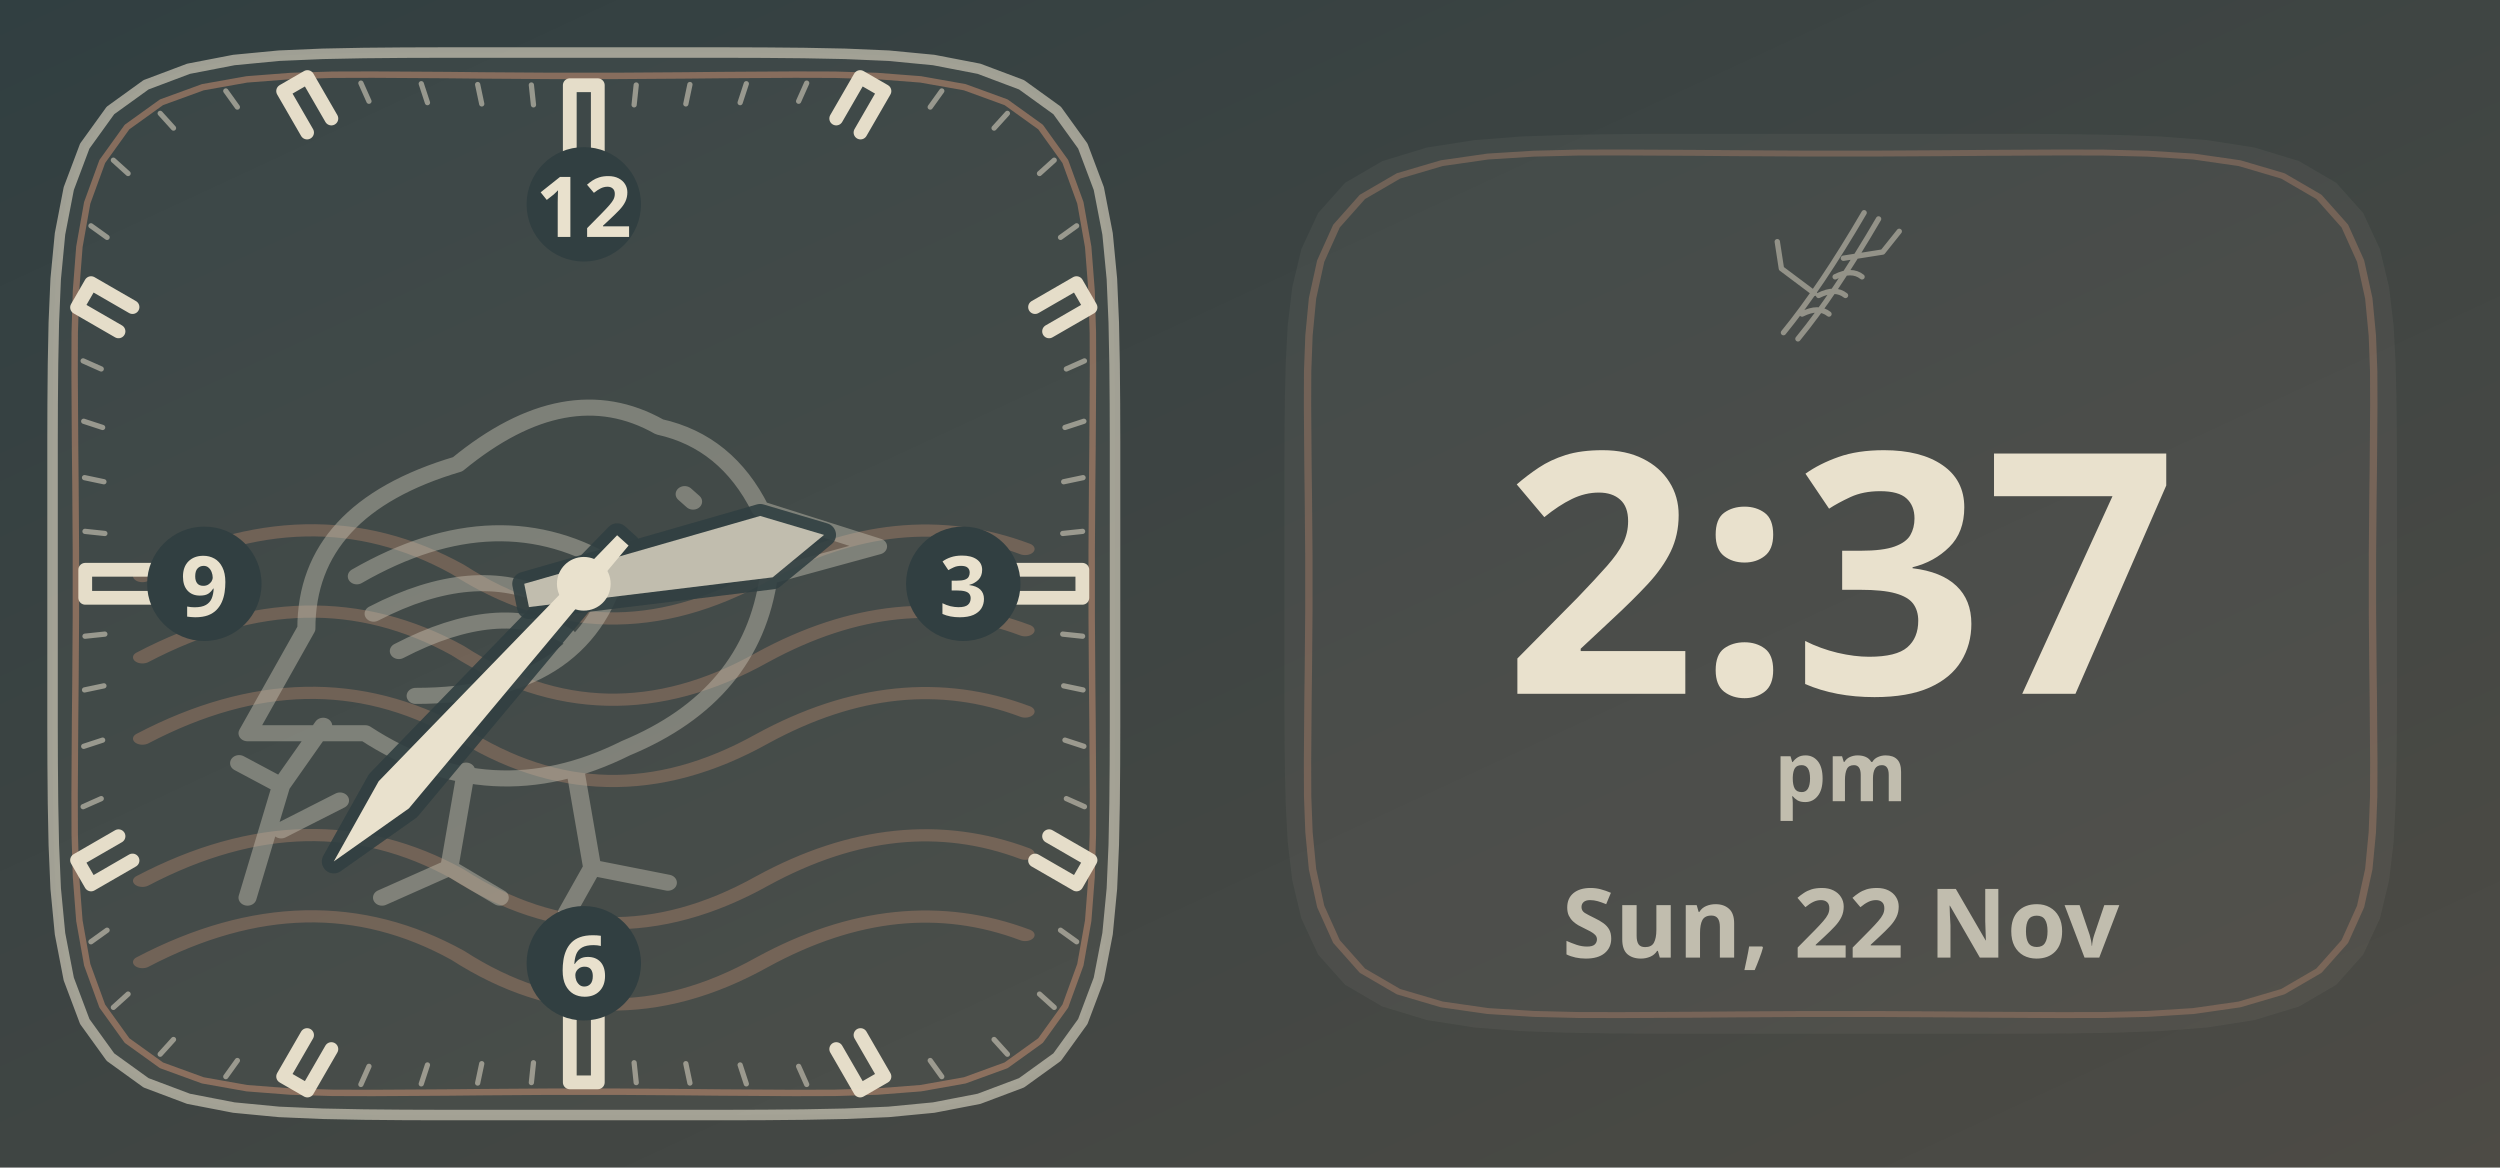
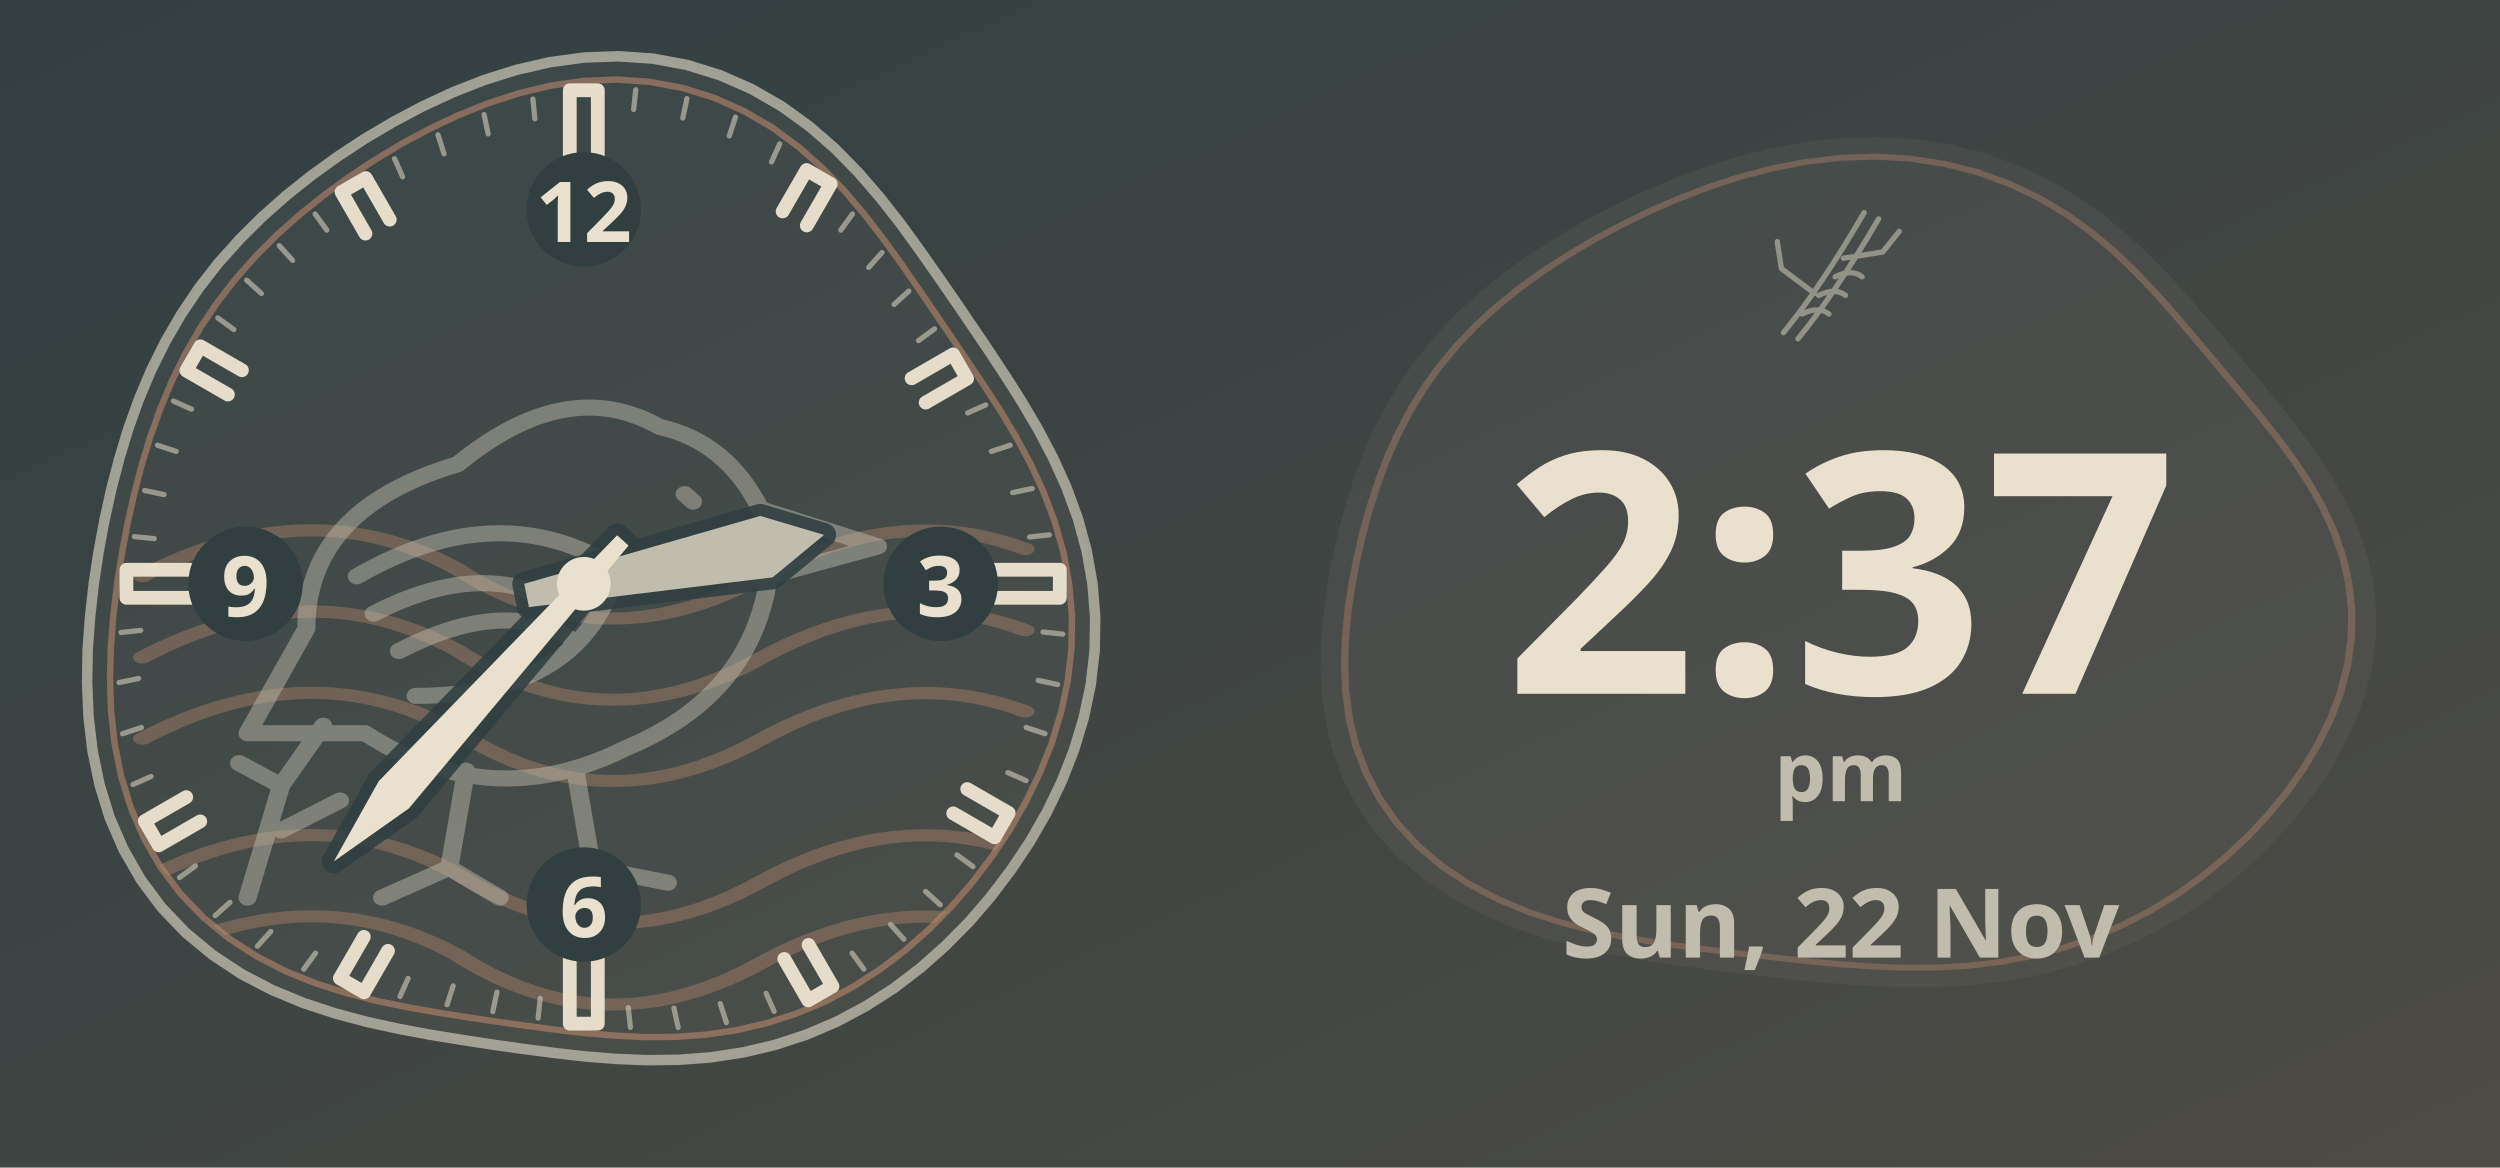
<svg xmlns="http://www.w3.org/2000/svg" width="364" height="170" viewBox="0 0 364 170">
  <defs>
    <linearGradient id="paint" x1="0" y1="0" x2="1" y2="1">
      <stop stop-color="#313F41" />
      <stop offset="1" stop-color="#4D4B45" />
    </linearGradient>
    <clipPath id="face">
-       <path d="M 93.5 50 L 93.5 52.85 L 93.52 55.73 L 93.54 58.66 L 93.57 61.67 L 93.59 64.8 L 93.61 68.07 L 93.6 71.5 L 93.49 75.11 L 93.2 78.86 L 92.53 82.63 L 91.24 86.17 L 89.12 89.12 L 86.17 91.24 L 82.63 92.53 L 78.86 93.2 L 75.11 93.49 L 71.5 93.6 L 68.07 93.61 L 64.8 93.59 L 61.67 93.57 L 58.66 93.54 L 55.73 93.52 L 52.85 93.5 L 50 93.5 L 47.15 93.5 L 44.27 93.52 L 41.34 93.54 L 38.33 93.57 L 35.2 93.59 L 31.93 93.61 L 28.5 93.6 L 24.89 93.49 L 21.14 93.2 L 17.37 92.53 L 13.83 91.24 L 10.88 89.12 L 8.76 86.17 L 7.47 82.63 L 6.8 78.86 L 6.51 75.11 L 6.4 71.5 L 6.39 68.07 L 6.41 64.8 L 6.43 61.67 L 6.46 58.66 L 6.48 55.73 L 6.5 52.85 L 6.5 50 L 6.5 47.15 L 6.48 44.27 L 6.46 41.34 L 6.43 38.33 L 6.41 35.2 L 6.39 31.93 L 6.4 28.5 L 6.51 24.89 L 6.8 21.14 L 7.47 17.37 L 8.76 13.83 L 10.88 10.88 L 13.83 8.76 L 17.37 7.47 L 21.14 6.8 L 24.89 6.51 L 28.5 6.4 L 31.93 6.39 L 35.2 6.41 L 38.33 6.43 L 41.34 6.46 L 44.27 6.48 L 47.15 6.5 L 50 6.5 L 52.85 6.5 L 55.73 6.48 L 58.66 6.46 L 61.67 6.43 L 64.8 6.41 L 68.07 6.39 L 71.5 6.4 L 75.11 6.51 L 78.86 6.8 L 82.63 7.47 L 86.17 8.76 L 89.12 10.88 L 91.24 13.83 L 92.53 17.37 L 93.2 21.14 L 93.49 24.89 L 93.6 28.5 L 93.61 31.93 L 93.59 35.2 L 93.57 38.33 L 93.54 41.34 L 93.52 44.27 L 93.5 47.15 Z" transform="translate(0 0) scale(1.7 1.7)" />
+       <path d="M 91.57 50 L 91.81 52.74 L 91.77 55.5 L 91.46 58.25 L 90.89 60.96 L 90.09 63.61 L 89.07 66.18 L 87.86 68.67 L 86.49 71.07 L 84.96 73.36 L 83.3 75.55 L 81.5 77.63 L 79.58 79.58 L 77.53 81.39 L 75.35 83.04 L 73.06 84.51 L 70.66 85.78 L 68.16 86.83 L 65.6 87.65 L 62.98 88.25 L 60.35 88.63 L 57.72 88.81 L 55.11 88.82 L 52.54 88.69 L 50 88.47 L 47.5 88.18 L 45.02 87.85 L 42.54 87.5 L 40.05 87.13 L 37.53 86.73 L 34.97 86.28 L 32.37 85.75 L 29.75 85.08 L 27.12 84.25 L 24.52 83.21 L 22 81.92 L 19.62 80.38 L 17.42 78.58 L 15.44 76.52 L 13.73 74.24 L 12.31 71.76 L 11.19 69.14 L 10.36 66.42 L 9.81 63.64 L 9.51 60.85 L 9.42 58.07 L 9.5 55.33 L 9.71 52.64 L 10.03 50 L 10.44 47.41 L 10.92 44.86 L 11.48 42.34 L 12.13 39.85 L 12.87 37.4 L 13.74 34.98 L 14.73 32.61 L 15.87 30.3 L 17.16 28.06 L 18.61 25.91 L 20.2 23.86 L 21.92 21.92 L 23.76 20.08 L 25.71 18.35 L 27.76 16.71 L 29.89 15.16 L 32.1 13.7 L 34.39 12.32 L 36.77 11.04 L 39.25 9.87 L 41.81 8.84 L 44.47 7.98 L 47.2 7.33 L 50 6.93 L 52.83 6.81 L 55.66 7.01 L 58.45 7.53 L 61.15 8.37 L 63.74 9.52 L 66.18 10.95 L 68.44 12.62 L 70.52 14.47 L 72.42 16.45 L 74.16 18.52 L 75.77 20.62 L 77.28 22.72 L 78.72 24.81 L 80.13 26.88 L 81.53 28.93 L 82.92 30.99 L 84.32 33.08 L 85.7 35.21 L 87.03 37.43 L 88.27 39.74 L 89.39 42.16 L 90.34 44.69 L 91.08 47.31 Z" transform="translate(0 0) scale(1.7 1.7)" />
    </clipPath>
  </defs>
  <rect width="364" height="170" fill="url(#paint)" />
  <g font-family="ui-rounded,system-ui,sans-serif" style="font-variant-numeric:tabular-nums">
-     <path d="M 95.5 50 L 95.5 52.98 L 95.5 55.99 L 95.5 59.05 L 95.5 62.19 L 95.49 65.44 L 95.46 68.83 L 95.39 72.38 L 95.23 76.11 L 94.86 79.97 L 94.11 83.85 L 92.74 87.49 L 90.54 90.54 L 87.49 92.74 L 83.85 94.11 L 79.97 94.86 L 76.11 95.23 L 72.38 95.39 L 68.83 95.46 L 65.44 95.49 L 62.19 95.5 L 59.05 95.5 L 55.99 95.5 L 52.98 95.5 L 50 95.5 L 47.02 95.5 L 44.01 95.5 L 40.95 95.5 L 37.81 95.5 L 34.56 95.49 L 31.17 95.46 L 27.62 95.39 L 23.89 95.23 L 20.03 94.86 L 16.15 94.11 L 12.51 92.74 L 9.46 90.54 L 7.26 87.49 L 5.89 83.85 L 5.14 79.97 L 4.77 76.11 L 4.61 72.38 L 4.54 68.83 L 4.51 65.44 L 4.5 62.19 L 4.5 59.05 L 4.5 55.99 L 4.5 52.98 L 4.5 50 L 4.5 47.02 L 4.5 44.01 L 4.5 40.95 L 4.5 37.81 L 4.51 34.56 L 4.54 31.17 L 4.61 27.62 L 4.77 23.89 L 5.14 20.03 L 5.89 16.15 L 7.26 12.51 L 9.46 9.46 L 12.51 7.26 L 16.15 5.89 L 20.03 5.14 L 23.89 4.77 L 27.62 4.61 L 31.17 4.54 L 34.56 4.51 L 37.81 4.5 L 40.95 4.5 L 44.01 4.5 L 47.02 4.5 L 50 4.5 L 52.98 4.5 L 55.99 4.5 L 59.05 4.5 L 62.19 4.5 L 65.44 4.51 L 68.83 4.54 L 72.38 4.61 L 76.11 4.77 L 79.97 5.14 L 83.85 5.89 L 87.49 7.26 L 90.54 9.46 L 92.74 12.51 L 94.11 16.15 L 94.86 20.03 L 95.23 23.89 L 95.39 27.62 L 95.46 31.17 L 95.49 34.56 L 95.5 37.81 L 95.5 40.95 L 95.5 44.01 L 95.5 47.02 Z" transform="translate(0 0) scale(1.7 1.7)" fill="#E9E1CD" opacity="0.045" />
+     <path d="M 93.57 50 L 93.8 52.87 L 93.75 55.76 L 93.42 58.64 L 92.82 61.47 L 91.98 64.25 L 90.92 66.95 L 89.66 69.56 L 88.22 72.07 L 86.62 74.47 L 84.88 76.77 L 83.01 78.95 L 80.99 80.99 L 78.85 82.89 L 76.57 84.63 L 74.17 86.17 L 71.66 87.51 L 69.05 88.62 L 66.36 89.5 L 63.63 90.14 L 60.87 90.56 L 58.11 90.77 L 55.37 90.8 L 52.67 90.69 L 50 90.47 L 47.37 90.17 L 44.76 89.83 L 42.15 89.46 L 39.53 89.06 L 36.89 88.63 L 34.21 88.13 L 31.49 87.54 L 28.75 86.81 L 26 85.91 L 23.3 84.79 L 20.69 83.43 L 18.21 81.79 L 15.91 79.89 L 13.85 77.74 L 12.07 75.35 L 10.58 72.76 L 9.39 70.02 L 8.52 67.18 L 7.92 64.28 L 7.58 61.37 L 7.46 58.46 L 7.51 55.59 L 7.72 52.77 L 8.03 50 L 8.44 47.28 L 8.94 44.59 L 9.52 41.95 L 10.2 39.33 L 10.98 36.75 L 11.89 34.21 L 12.94 31.72 L 14.14 29.3 L 15.5 26.95 L 17.02 24.69 L 18.69 22.54 L 20.51 20.51 L 22.45 18.58 L 24.5 16.76 L 26.65 15.05 L 28.89 13.43 L 31.21 11.9 L 33.63 10.47 L 36.13 9.14 L 38.73 7.93 L 41.42 6.87 L 44.21 5.99 L 47.07 5.33 L 50 4.93 L 52.96 4.82 L 55.92 5.02 L 58.84 5.56 L 61.67 6.44 L 64.38 7.63 L 66.94 9.1 L 69.32 10.82 L 71.52 12.73 L 73.53 14.79 L 75.38 16.93 L 77.09 19.11 L 78.69 21.31 L 80.22 23.49 L 81.72 25.66 L 83.19 27.82 L 84.66 29.99 L 86.11 32.19 L 87.54 34.45 L 88.92 36.79 L 90.2 39.23 L 91.35 41.77 L 92.32 44.43 L 93.07 47.18 Z" transform="translate(0 0) scale(1.7 1.7)" fill="#E9E1CD" opacity="0.045" />
    <g clip-path="url(#face)">
      <path d="M 8 23 Q 24 10 38 22 Q 52 36 67 23 Q 80 12 92 19 M 8 35 Q 24 22 38 34 Q 52 48 67 35 Q 80 24 92 31 M 8 47 Q 24 34 38 46 Q 52 60 67 47 Q 80 36 92 43 M 8 68 Q 24 55 38 67 Q 52 81 67 68 Q 80 57 92 64 M 8 80 Q 24 67 38 79 Q 52 93 67 80 Q 80 69 92 76" transform="translate(8.5 61.2) scale(1.53 0.986)" fill="none" stroke="#C38C70" stroke-width="1.8" stroke-linecap="round" stroke-linejoin="round" opacity="0.36" />
      <path d="M 17 56 Q 17 40 35 34 Q 48 22 59 29 Q 67 31 71 40 L 85 45 L 72 49 Q 70 65 55 72 Q 39 81 24 70 L 10 70 L 17 56 M 36 75 L 34 88 L 26 92 M 34 88 L 40 92 M 49 75 L 51 88 L 60 90 M 51 88 L 48 94 M 23 49 Q 40 38 54 48 Q 50 65 30 65 M 62 38 L 63 39 M 25 54 Q 37 47 46 52 M 28 59 Q 40 52 48 57 M 10 92 L 14 77 L 19 69 M 14 77 L 9 74 M 14 83 L 21 79" transform="translate(23.8 30.6) scale(1.224 1.088)" fill="none" stroke="#C1BDAE" stroke-width="2.15" stroke-linecap="round" stroke-linejoin="round" opacity="0.47" />
    </g>
-     <path d="M 95.5 50 L 95.5 52.98 L 95.5 55.99 L 95.5 59.05 L 95.5 62.19 L 95.49 65.44 L 95.46 68.83 L 95.39 72.38 L 95.23 76.11 L 94.86 79.97 L 94.11 83.85 L 92.74 87.49 L 90.54 90.54 L 87.49 92.74 L 83.85 94.11 L 79.97 94.86 L 76.11 95.23 L 72.38 95.39 L 68.83 95.46 L 65.44 95.49 L 62.19 95.5 L 59.05 95.5 L 55.99 95.5 L 52.98 95.5 L 50 95.5 L 47.02 95.5 L 44.01 95.5 L 40.95 95.5 L 37.81 95.5 L 34.56 95.49 L 31.17 95.46 L 27.62 95.39 L 23.89 95.23 L 20.03 94.86 L 16.15 94.11 L 12.51 92.74 L 9.46 90.54 L 7.26 87.49 L 5.89 83.85 L 5.14 79.97 L 4.77 76.11 L 4.61 72.38 L 4.54 68.83 L 4.51 65.44 L 4.5 62.19 L 4.5 59.05 L 4.5 55.99 L 4.5 52.98 L 4.5 50 L 4.5 47.02 L 4.5 44.01 L 4.5 40.95 L 4.5 37.81 L 4.51 34.56 L 4.54 31.17 L 4.61 27.62 L 4.77 23.89 L 5.14 20.03 L 5.89 16.15 L 7.26 12.51 L 9.46 9.46 L 12.51 7.26 L 16.15 5.89 L 20.03 5.14 L 23.89 4.77 L 27.62 4.61 L 31.17 4.54 L 34.56 4.51 L 37.81 4.5 L 40.95 4.5 L 44.01 4.5 L 47.02 4.5 L 50 4.5 L 52.98 4.5 L 55.99 4.5 L 59.05 4.5 L 62.19 4.5 L 65.44 4.51 L 68.83 4.54 L 72.38 4.61 L 76.11 4.77 L 79.97 5.14 L 83.85 5.89 L 87.49 7.26 L 90.54 9.46 L 92.74 12.51 L 94.11 16.15 L 94.86 20.03 L 95.23 23.89 L 95.39 27.62 L 95.46 31.17 L 95.49 34.56 L 95.5 37.81 L 95.5 40.95 L 95.5 44.01 L 95.5 47.02 Z" transform="translate(0 0) scale(1.7 1.7)" fill="none" stroke="#C1BDAE" stroke-width="0.9" stroke-linecap="round" stroke-linejoin="round" opacity="0.76" />
-     <path d="M 93.5 50 L 93.5 52.85 L 93.52 55.73 L 93.54 58.66 L 93.57 61.67 L 93.59 64.8 L 93.61 68.07 L 93.6 71.5 L 93.49 75.11 L 93.2 78.86 L 92.53 82.63 L 91.24 86.17 L 89.12 89.12 L 86.17 91.24 L 82.63 92.53 L 78.86 93.2 L 75.11 93.49 L 71.5 93.6 L 68.07 93.61 L 64.8 93.59 L 61.67 93.57 L 58.66 93.54 L 55.73 93.52 L 52.85 93.5 L 50 93.5 L 47.15 93.5 L 44.27 93.52 L 41.34 93.54 L 38.33 93.57 L 35.2 93.59 L 31.93 93.61 L 28.5 93.6 L 24.89 93.49 L 21.14 93.2 L 17.37 92.53 L 13.83 91.24 L 10.88 89.12 L 8.76 86.17 L 7.47 82.63 L 6.8 78.86 L 6.51 75.11 L 6.4 71.5 L 6.39 68.07 L 6.41 64.8 L 6.43 61.67 L 6.46 58.66 L 6.48 55.73 L 6.5 52.85 L 6.5 50 L 6.5 47.15 L 6.48 44.27 L 6.46 41.34 L 6.43 38.33 L 6.41 35.2 L 6.39 31.93 L 6.4 28.5 L 6.51 24.89 L 6.8 21.14 L 7.47 17.37 L 8.76 13.83 L 10.88 10.88 L 13.83 8.76 L 17.37 7.47 L 21.14 6.8 L 24.89 6.51 L 28.5 6.4 L 31.93 6.39 L 35.2 6.41 L 38.33 6.43 L 41.34 6.46 L 44.27 6.48 L 47.15 6.5 L 50 6.5 L 52.85 6.5 L 55.73 6.48 L 58.66 6.46 L 61.67 6.43 L 64.8 6.41 L 68.07 6.39 L 71.5 6.4 L 75.11 6.51 L 78.86 6.8 L 82.63 7.47 L 86.17 8.76 L 89.12 10.88 L 91.24 13.83 L 92.53 17.37 L 93.2 21.14 L 93.49 24.89 L 93.6 28.5 L 93.61 31.93 L 93.59 35.2 L 93.57 38.33 L 93.54 41.34 L 93.52 44.27 L 93.5 47.15 Z" transform="translate(0 0) scale(1.7 1.7)" fill="none" stroke="#C38C70" stroke-width="0.55" stroke-linecap="round" stroke-linejoin="round" opacity="0.55" />
-     <path d="M 54.31 8.98 L 54.49 7.28 M 58.74 8.9 L 59.09 7.24 M 63.39 8.79 L 63.92 7.17 M 68.4 8.67 L 69.09 7.12 M 79.67 9.17 L 80.66 7.79 M 85.14 10.97 L 86.28 9.71 M 89.03 14.86 L 90.29 13.72 M 90.83 20.33 L 92.21 19.34 M 91.33 31.6 L 92.88 30.91 M 91.21 36.61 L 92.83 36.08 M 91.1 41.26 L 92.76 40.91 M 91.02 45.69 L 92.72 45.51 M 91.02 54.31 L 92.72 54.49 M 91.1 58.74 L 92.76 59.09 M 91.21 63.39 L 92.83 63.92 M 91.33 68.4 L 92.88 69.09 M 90.83 79.67 L 92.21 80.66 M 89.03 85.14 L 90.29 86.28 M 85.14 89.03 L 86.28 90.29 M 79.67 90.83 L 80.66 92.21 M 68.4 91.33 L 69.09 92.88 M 63.39 91.21 L 63.92 92.83 M 58.74 91.1 L 59.09 92.76 M 54.31 91.02 L 54.49 92.72 M 45.69 91.02 L 45.51 92.72 M 41.26 91.1 L 40.91 92.76 M 36.61 91.21 L 36.08 92.83 M 31.6 91.33 L 30.91 92.88 M 20.33 90.83 L 19.34 92.21 M 14.86 89.03 L 13.72 90.29 M 10.97 85.14 L 9.71 86.28 M 9.17 79.67 L 7.79 80.66 M 8.67 68.4 L 7.12 69.09 M 8.79 63.39 L 7.17 63.92 M 8.9 58.74 L 7.24 59.09 M 8.98 54.31 L 7.28 54.49 M 8.98 45.69 L 7.28 45.51 M 8.9 41.26 L 7.24 40.91 M 8.79 36.61 L 7.17 36.08 M 8.67 31.6 L 7.12 30.91 M 9.17 20.33 L 7.79 19.34 M 10.97 14.86 L 9.71 13.72 M 14.86 10.97 L 13.72 9.71 M 20.33 9.17 L 19.34 7.79 M 31.6 8.67 L 30.91 7.12 M 36.61 8.79 L 36.08 7.17 M 41.26 8.9 L 40.91 7.24 M 45.69 8.98 L 45.51 7.28" transform="translate(0 0) scale(1.7 1.7)" fill="none" stroke="#C1BDAE" stroke-width="0.45" stroke-linecap="round" stroke-linejoin="round" opacity="0.68" />
-     <path d="M 48.8 13.3 L 48.8 7.3 L 51.2 7.3 L 51.2 13.3 M 71.62 10.15 L 73.67 6.6 L 75.75 7.8 L 73.7 11.35 M 88.65 26.3 L 92.2 24.25 L 93.4 26.33 L 89.85 28.38 M 86.7 48.8 L 92.7 48.8 L 92.7 51.2 L 86.7 51.2 M 89.85 71.62 L 93.4 73.67 L 92.2 75.75 L 88.65 73.7 M 73.7 88.65 L 75.75 92.2 L 73.67 93.4 L 71.62 89.85 M 51.2 86.7 L 51.2 92.7 L 48.8 92.7 L 48.8 86.7 M 28.38 89.85 L 26.33 93.4 L 24.25 92.2 L 26.3 88.65 M 11.35 73.7 L 7.8 75.75 L 6.6 73.67 L 10.15 71.62 M 13.3 51.2 L 7.3 51.2 L 7.3 48.8 L 13.3 48.8 M 10.15 28.38 L 6.6 26.33 L 7.8 24.25 L 11.35 26.3 M 26.3 11.35 L 24.25 7.8 L 26.33 6.6 L 28.38 10.15" transform="translate(0 0) scale(1.7 1.7)" fill="none" stroke="#E9E1CD" stroke-width="1.18" stroke-linecap="round" stroke-linejoin="round" opacity="0.97" />
-     <circle cx="85" cy="29.75" r="8.33" fill="#313F41" />
-     <text x="85" y="29.75" font-size="12.24" font-weight="650" fill="#E9E1CD" text-anchor="middle" dominant-baseline="central" alignment-baseline="central">12</text>
-     <circle cx="140.25" cy="85" r="8.33" fill="#313F41" />
-     <text x="140.25" y="85" font-size="12.24" font-weight="650" fill="#E9E1CD" text-anchor="middle" dominant-baseline="central" alignment-baseline="central">3</text>
-     <circle cx="85" cy="140.25" r="8.33" fill="#313F41" />
-     <text x="85" y="140.25" font-size="12.24" font-weight="650" fill="#E9E1CD" text-anchor="middle" dominant-baseline="central" alignment-baseline="central">6</text>
-     <circle cx="29.75" cy="85" r="8.33" fill="#313F41" />
-     <text x="29.75" y="85" font-size="12.24" font-weight="650" fill="#E9E1CD" text-anchor="middle" dominant-baseline="central" alignment-baseline="central">9</text>
+     <path d="M 93.57 50 L 93.8 52.87 L 93.75 55.76 L 93.42 58.64 L 92.82 61.47 L 91.98 64.25 L 90.92 66.95 L 89.66 69.56 L 88.22 72.07 L 86.62 74.47 L 84.88 76.77 L 83.01 78.95 L 80.99 80.99 L 78.85 82.89 L 76.57 84.63 L 74.17 86.17 L 71.66 87.51 L 69.05 88.62 L 66.36 89.5 L 63.63 90.14 L 60.87 90.56 L 58.11 90.77 L 55.37 90.8 L 52.67 90.69 L 50 90.47 L 47.37 90.17 L 44.76 89.83 L 42.15 89.46 L 39.53 89.06 L 36.89 88.63 L 34.21 88.13 L 31.49 87.54 L 28.75 86.81 L 26 85.91 L 23.3 84.79 L 20.69 83.43 L 18.21 81.79 L 15.91 79.89 L 13.85 77.74 L 12.07 75.35 L 10.58 72.76 L 9.39 70.02 L 8.52 67.18 L 7.92 64.28 L 7.58 61.37 L 7.46 58.46 L 7.51 55.59 L 7.72 52.77 L 8.03 50 L 8.44 47.28 L 8.94 44.59 L 9.52 41.95 L 10.2 39.33 L 10.98 36.75 L 11.89 34.21 L 12.94 31.72 L 14.14 29.3 L 15.5 26.95 L 17.02 24.69 L 18.69 22.54 L 20.51 20.51 L 22.45 18.58 L 24.5 16.76 L 26.65 15.05 L 28.89 13.43 L 31.21 11.9 L 33.63 10.47 L 36.13 9.14 L 38.73 7.93 L 41.42 6.87 L 44.21 5.99 L 47.07 5.33 L 50 4.93 L 52.96 4.82 L 55.92 5.02 L 58.84 5.56 L 61.67 6.44 L 64.38 7.63 L 66.94 9.1 L 69.32 10.82 L 71.52 12.73 L 73.53 14.79 L 75.38 16.93 L 77.09 19.11 L 78.69 21.31 L 80.22 23.49 L 81.72 25.66 L 83.19 27.82 L 84.66 29.99 L 86.11 32.19 L 87.54 34.45 L 88.92 36.79 L 90.2 39.23 L 91.35 41.77 L 92.32 44.43 L 93.07 47.18 Z" transform="translate(0 0) scale(1.7 1.7)" fill="none" stroke="#C1BDAE" stroke-width="0.9" stroke-linecap="round" stroke-linejoin="round" opacity="0.76" />
+     <path d="M 91.57 50 L 91.81 52.74 L 91.77 55.5 L 91.46 58.25 L 90.89 60.96 L 90.09 63.61 L 89.07 66.18 L 87.86 68.67 L 86.49 71.07 L 84.96 73.36 L 83.3 75.55 L 81.5 77.63 L 79.58 79.58 L 77.53 81.39 L 75.35 83.04 L 73.06 84.51 L 70.66 85.78 L 68.16 86.83 L 65.6 87.65 L 62.98 88.25 L 60.35 88.63 L 57.72 88.81 L 55.11 88.82 L 52.54 88.69 L 50 88.47 L 47.5 88.18 L 45.02 87.85 L 42.54 87.5 L 40.05 87.13 L 37.53 86.73 L 34.97 86.28 L 32.37 85.75 L 29.75 85.08 L 27.12 84.25 L 24.52 83.21 L 22 81.92 L 19.62 80.38 L 17.42 78.58 L 15.44 76.52 L 13.73 74.24 L 12.31 71.76 L 11.19 69.14 L 10.36 66.42 L 9.81 63.64 L 9.51 60.85 L 9.42 58.07 L 9.5 55.33 L 9.71 52.64 L 10.03 50 L 10.44 47.41 L 10.92 44.86 L 11.48 42.34 L 12.13 39.85 L 12.87 37.4 L 13.74 34.98 L 14.73 32.61 L 15.87 30.3 L 17.16 28.06 L 18.61 25.91 L 20.2 23.86 L 21.92 21.92 L 23.76 20.08 L 25.71 18.35 L 27.76 16.71 L 29.89 15.16 L 32.1 13.7 L 34.39 12.32 L 36.77 11.04 L 39.25 9.87 L 41.81 8.84 L 44.47 7.98 L 47.2 7.33 L 50 6.93 L 52.83 6.81 L 55.66 7.01 L 58.45 7.53 L 61.15 8.37 L 63.74 9.52 L 66.18 10.95 L 68.44 12.62 L 70.52 14.47 L 72.42 16.45 L 74.16 18.52 L 75.77 20.62 L 77.28 22.72 L 78.72 24.81 L 80.13 26.88 L 81.53 28.93 L 82.92 30.99 L 84.32 33.08 L 85.7 35.21 L 87.03 37.43 L 88.27 39.74 L 89.39 42.16 L 90.34 44.69 L 91.08 47.31 Z" transform="translate(0 0) scale(1.7 1.7)" fill="none" stroke="#C38C70" stroke-width="0.55" stroke-linecap="round" stroke-linejoin="round" opacity="0.55" />
+     <path d="M 54.27 9.38 L 54.45 7.69 M 58.48 10.11 L 58.83 8.45 M 62.46 11.64 L 62.99 10.03 M 66.08 13.87 L 66.78 12.32 M 72.01 19.71 L 73.01 18.33 M 74.4 22.9 L 75.54 21.63 M 76.58 26.07 L 77.84 24.93 M 78.67 29.17 L 80.04 28.17 M 82.87 35.37 L 84.42 34.68 M 84.91 38.66 L 86.52 38.13 M 86.73 42.19 L 88.4 41.84 M 88.18 45.99 L 89.87 45.81 M 89.33 54.13 L 91.02 54.31 M 88.92 58.27 L 90.58 58.63 M 87.89 62.31 L 89.5 62.84 M 86.32 66.17 L 87.88 66.86 M 81.96 73.22 L 83.33 74.22 M 79.27 76.35 L 80.53 77.49 M 76.27 79.18 L 77.41 80.44 M 72.98 81.63 L 73.98 83 M 65.61 85.07 L 66.3 86.62 M 61.69 85.96 L 62.21 87.58 M 57.72 86.34 L 58.08 88 M 53.81 86.3 L 53.99 87.99 M 46.27 85.5 L 46.09 87.19 M 42.56 84.98 L 42.21 86.64 M 38.81 84.44 L 38.29 86.05 M 34.95 83.8 L 34.26 85.35 M 27.02 81.63 L 26.02 83 M 23.19 79.78 L 22.05 81.04 M 19.7 77.28 L 18.43 78.42 M 16.74 74.16 L 15.37 75.16 M 12.94 66.5 L 11.39 67.19 M 12.11 62.31 L 10.5 62.84 M 11.87 58.11 L 10.2 58.46 M 12.05 53.99 L 10.36 54.17 M 13.21 46.13 L 11.52 45.96 M 14.05 42.36 L 12.39 42.01 M 15.09 38.66 L 13.48 38.13 M 16.4 35.04 L 14.85 34.35 M 20.03 28.23 L 18.66 27.23 M 22.39 25.14 L 21.13 24 M 25.06 22.3 L 23.92 21.04 M 27.99 19.71 L 26.99 18.33 M 34.48 15.14 L 33.79 13.59 M 38.03 13.17 L 37.51 11.55 M 41.81 11.47 L 41.46 9.81 M 45.81 10.18 L 45.64 8.49" transform="translate(0 0) scale(1.7 1.7)" fill="none" stroke="#C1BDAE" stroke-width="0.45" stroke-linecap="round" stroke-linejoin="round" opacity="0.68" />
+     <path d="M 48.8 13.73 L 48.8 7.73 L 51.2 7.73 L 51.2 13.73 M 67.03 18.11 L 69.08 14.56 L 71.15 15.76 L 69.1 19.31 M 78.08 32.4 L 81.63 30.35 L 82.83 32.43 L 79.28 34.48 M 84.77 48.8 L 90.77 48.8 L 90.77 51.2 L 84.77 51.2 M 82.84 67.58 L 86.39 69.63 L 85.19 71.71 L 81.64 69.66 M 69.25 80.93 L 71.3 84.48 L 69.22 85.68 L 67.17 82.13 M 51.2 81.67 L 51.2 87.67 L 48.8 87.67 L 48.8 81.67 M 33.23 81.44 L 31.18 84.99 L 29.11 83.79 L 31.16 80.24 M 17.15 70.35 L 13.6 72.4 L 12.4 70.32 L 15.95 68.27 M 16.83 51.2 L 10.83 51.2 L 10.83 48.8 L 16.83 48.8 M 19.52 33.79 L 15.96 31.74 L 17.16 29.66 L 20.72 31.71 M 31.3 20.01 L 29.25 16.45 L 31.33 15.25 L 33.38 18.81" transform="translate(0 0) scale(1.7 1.7)" fill="none" stroke="#E9E1CD" stroke-width="1.18" stroke-linecap="round" stroke-linejoin="round" opacity="0.97" />
+     <circle cx="85" cy="30.481" r="8.33" fill="#313F41" />
+     <text x="85" y="30.481" font-size="12.24" font-weight="650" fill="#E9E1CD" text-anchor="middle" dominant-baseline="central" alignment-baseline="central">12</text>
+     <circle cx="136.969" cy="85" r="8.33" fill="#313F41" />
+     <text x="136.969" y="85" font-size="12.24" font-weight="650" fill="#E9E1CD" text-anchor="middle" dominant-baseline="central" alignment-baseline="central">3</text>
+     <circle cx="85" cy="131.699" r="8.33" fill="#313F41" />
+     <text x="85" y="131.699" font-size="12.24" font-weight="650" fill="#E9E1CD" text-anchor="middle" dominant-baseline="central" alignment-baseline="central">6</text>
+     <circle cx="35.751" cy="85" r="8.33" fill="#313F41" />
+     <text x="35.751" y="85" font-size="12.24" font-weight="650" fill="#E9E1CD" text-anchor="middle" dominant-baseline="central" alignment-baseline="central">9</text>
    <path d="M 44.898 50 L 65.105 44.189 L 70.578 45.813 L 66.174 49.447 L 45.303 51.994 Z" transform="translate(0 0) scale(1.7 1.7)" fill="none" stroke="#313F41" stroke-width="2.05" stroke-linecap="round" stroke-linejoin="round" opacity="0.9" />
    <path d="M 53.836 46.726 L 35.02 69.238 L 28.588 73.781 L 32.434 66.909 L 52.855 45.843 Z" transform="translate(0 0) scale(1.7 1.7)" fill="none" stroke="#313F41" stroke-width="2.05" stroke-linecap="round" stroke-linejoin="round" opacity="0.9" />
    <path d="M 44.898 50 L 65.105 44.189 L 70.578 45.813 L 66.174 49.447 L 45.303 51.994 Z" transform="translate(0 0) scale(1.7 1.7)" fill="#C1BDAE" opacity="1" />
    <path d="M 53.836 46.726 L 35.02 69.238 L 28.588 73.781 L 32.434 66.909 L 52.855 45.843 Z" transform="translate(0 0) scale(1.7 1.7)" fill="#E9E1CD" opacity="1" />
    <circle cx="85" cy="85" r="3.91" fill="#E9E1CD" />
-     <path d="M 95.5 50 L 95.5 52.98 L 95.5 55.99 L 95.5 59.05 L 95.5 62.19 L 95.49 65.44 L 95.46 68.83 L 95.39 72.38 L 95.23 76.11 L 94.86 79.97 L 94.11 83.85 L 92.74 87.49 L 90.54 90.54 L 87.49 92.74 L 83.85 94.11 L 79.97 94.86 L 76.11 95.23 L 72.38 95.39 L 68.83 95.46 L 65.44 95.49 L 62.19 95.5 L 59.05 95.5 L 55.99 95.5 L 52.98 95.5 L 50 95.5 L 47.02 95.5 L 44.01 95.5 L 40.95 95.5 L 37.81 95.5 L 34.56 95.49 L 31.17 95.46 L 27.62 95.39 L 23.89 95.23 L 20.03 94.86 L 16.15 94.11 L 12.51 92.74 L 9.46 90.54 L 7.26 87.49 L 5.89 83.85 L 5.14 79.97 L 4.77 76.11 L 4.61 72.38 L 4.54 68.83 L 4.51 65.44 L 4.5 62.19 L 4.5 59.05 L 4.5 55.99 L 4.5 52.98 L 4.5 50 L 4.5 47.02 L 4.5 44.01 L 4.5 40.95 L 4.5 37.81 L 4.51 34.56 L 4.54 31.17 L 4.61 27.62 L 4.77 23.89 L 5.14 20.03 L 5.89 16.15 L 7.26 12.51 L 9.46 9.46 L 12.51 7.26 L 16.15 5.89 L 20.03 5.14 L 23.89 4.77 L 27.62 4.61 L 31.17 4.54 L 34.56 4.51 L 37.81 4.5 L 40.95 4.5 L 44.01 4.5 L 47.02 4.5 L 50 4.5 L 52.98 4.5 L 55.99 4.5 L 59.05 4.5 L 62.19 4.5 L 65.44 4.51 L 68.83 4.54 L 72.38 4.61 L 76.11 4.77 L 79.97 5.14 L 83.85 5.89 L 87.49 7.26 L 90.54 9.46 L 92.74 12.51 L 94.11 16.15 L 94.86 20.03 L 95.23 23.89 L 95.39 27.62 L 95.46 31.17 L 95.49 34.56 L 95.5 37.81 L 95.5 40.95 L 95.5 44.01 L 95.5 47.02 Z" transform="translate(179 13) scale(1.78 1.44)" fill="#E9E1CD" opacity="0.052" />
-     <path d="M 93.5 50 L 93.5 52.85 L 93.52 55.73 L 93.54 58.66 L 93.57 61.67 L 93.59 64.8 L 93.61 68.07 L 93.6 71.5 L 93.49 75.11 L 93.2 78.86 L 92.53 82.63 L 91.24 86.17 L 89.12 89.12 L 86.17 91.24 L 82.63 92.53 L 78.86 93.2 L 75.11 93.49 L 71.5 93.6 L 68.07 93.61 L 64.8 93.59 L 61.67 93.57 L 58.66 93.54 L 55.73 93.52 L 52.85 93.5 L 50 93.5 L 47.15 93.5 L 44.27 93.52 L 41.34 93.54 L 38.33 93.57 L 35.2 93.59 L 31.93 93.61 L 28.5 93.6 L 24.89 93.49 L 21.14 93.2 L 17.37 92.53 L 13.83 91.24 L 10.88 89.12 L 8.76 86.17 L 7.47 82.63 L 6.8 78.86 L 6.51 75.11 L 6.4 71.5 L 6.39 68.07 L 6.41 64.8 L 6.43 61.67 L 6.46 58.66 L 6.48 55.73 L 6.5 52.85 L 6.5 50 L 6.5 47.15 L 6.48 44.27 L 6.46 41.34 L 6.43 38.33 L 6.41 35.2 L 6.39 31.93 L 6.4 28.5 L 6.51 24.89 L 6.8 21.14 L 7.47 17.37 L 8.76 13.83 L 10.88 10.88 L 13.83 8.76 L 17.37 7.47 L 21.14 6.8 L 24.89 6.51 L 28.5 6.4 L 31.93 6.39 L 35.2 6.41 L 38.33 6.43 L 41.34 6.46 L 44.27 6.48 L 47.15 6.5 L 50 6.5 L 52.85 6.5 L 55.73 6.48 L 58.66 6.46 L 61.67 6.43 L 64.8 6.41 L 68.07 6.39 L 71.5 6.4 L 75.11 6.51 L 78.86 6.8 L 82.63 7.47 L 86.17 8.76 L 89.12 10.88 L 91.24 13.83 L 92.53 17.37 L 93.2 21.14 L 93.49 24.89 L 93.6 28.5 L 93.61 31.93 L 93.59 35.2 L 93.57 38.33 L 93.54 41.34 L 93.52 44.27 L 93.5 47.15 Z" transform="translate(179 13) scale(1.78 1.44)" fill="none" stroke="#C38C70" stroke-width="0.6" stroke-linecap="round" stroke-linejoin="round" opacity="0.35" />
+     <path d="M 93.57 50 L 93.8 52.87 L 93.75 55.76 L 93.42 58.64 L 92.82 61.47 L 91.98 64.25 L 90.92 66.95 L 89.66 69.56 L 88.22 72.07 L 86.62 74.47 L 84.88 76.77 L 83.01 78.95 L 80.99 80.99 L 78.85 82.89 L 76.57 84.63 L 74.17 86.17 L 71.66 87.51 L 69.05 88.62 L 66.36 89.5 L 63.63 90.14 L 60.87 90.56 L 58.11 90.77 L 55.37 90.8 L 52.67 90.69 L 50 90.47 L 47.37 90.17 L 44.76 89.83 L 42.15 89.46 L 39.53 89.06 L 36.89 88.63 L 34.21 88.13 L 31.49 87.54 L 28.75 86.81 L 26 85.91 L 23.3 84.79 L 20.69 83.43 L 18.21 81.79 L 15.91 79.89 L 13.85 77.74 L 12.07 75.35 L 10.58 72.76 L 9.39 70.02 L 8.52 67.18 L 7.92 64.28 L 7.58 61.37 L 7.46 58.46 L 7.51 55.59 L 7.72 52.77 L 8.03 50 L 8.44 47.28 L 8.94 44.59 L 9.52 41.95 L 10.2 39.33 L 10.98 36.75 L 11.89 34.21 L 12.94 31.72 L 14.14 29.3 L 15.5 26.95 L 17.02 24.69 L 18.69 22.54 L 20.51 20.51 L 22.45 18.58 L 24.5 16.76 L 26.65 15.05 L 28.89 13.43 L 31.21 11.9 L 33.63 10.47 L 36.13 9.14 L 38.73 7.93 L 41.42 6.87 L 44.21 5.99 L 47.07 5.33 L 50 4.93 L 52.96 4.82 L 55.92 5.02 L 58.84 5.56 L 61.67 6.44 L 64.38 7.63 L 66.94 9.1 L 69.32 10.82 L 71.52 12.73 L 73.53 14.79 L 75.38 16.93 L 77.09 19.11 L 78.69 21.31 L 80.22 23.49 L 81.72 25.66 L 83.19 27.82 L 84.66 29.99 L 86.11 32.19 L 87.54 34.45 L 88.92 36.79 L 90.2 39.23 L 91.35 41.77 L 92.32 44.43 L 93.07 47.18 Z" transform="translate(179 13) scale(1.78 1.44)" fill="#E9E1CD" opacity="0.052" />
+     <path d="M 91.57 50 L 91.81 52.74 L 91.77 55.5 L 91.46 58.25 L 90.89 60.96 L 90.09 63.61 L 89.07 66.18 L 87.86 68.67 L 86.49 71.07 L 84.96 73.36 L 83.3 75.55 L 81.5 77.63 L 79.58 79.58 L 77.53 81.39 L 75.35 83.04 L 73.06 84.51 L 70.66 85.78 L 68.16 86.83 L 65.6 87.65 L 62.98 88.25 L 60.35 88.63 L 57.72 88.81 L 55.11 88.82 L 52.54 88.69 L 50 88.47 L 47.5 88.18 L 45.02 87.85 L 42.54 87.5 L 40.05 87.13 L 37.53 86.73 L 34.97 86.28 L 32.37 85.75 L 29.75 85.08 L 27.12 84.25 L 24.52 83.21 L 22 81.92 L 19.62 80.38 L 17.42 78.58 L 15.44 76.52 L 13.73 74.24 L 12.31 71.76 L 11.19 69.14 L 10.36 66.42 L 9.81 63.64 L 9.51 60.85 L 9.42 58.07 L 9.5 55.33 L 9.71 52.64 L 10.03 50 L 10.44 47.41 L 10.92 44.86 L 11.48 42.34 L 12.13 39.85 L 12.87 37.4 L 13.74 34.98 L 14.73 32.61 L 15.87 30.3 L 17.16 28.06 L 18.61 25.91 L 20.2 23.86 L 21.92 21.92 L 23.76 20.08 L 25.71 18.35 L 27.76 16.71 L 29.89 15.16 L 32.1 13.7 L 34.39 12.32 L 36.77 11.04 L 39.25 9.87 L 41.81 8.84 L 44.47 7.98 L 47.2 7.33 L 50 6.93 L 52.83 6.81 L 55.66 7.01 L 58.45 7.53 L 61.15 8.37 L 63.74 9.52 L 66.18 10.95 L 68.44 12.62 L 70.52 14.47 L 72.42 16.45 L 74.16 18.52 L 75.77 20.62 L 77.28 22.72 L 78.72 24.81 L 80.13 26.88 L 81.53 28.93 L 82.92 30.99 L 84.32 33.08 L 85.7 35.21 L 87.03 37.43 L 88.27 39.74 L 89.39 42.16 L 90.34 44.69 L 91.08 47.31 Z" transform="translate(179 13) scale(1.78 1.44)" fill="none" stroke="#C38C70" stroke-width="0.6" stroke-linecap="round" stroke-linejoin="round" opacity="0.35" />
    <path d="M 24 83 Q 42 61 63 25 M 31 86 Q 49 64 70 28 M 39 64 L 23 52 L 21 39 M 53 47 L 72 44 L 80 34 M 33 74 Q 41 70 46 74 M 41 65 Q 49 61 54 65 M 49 56 Q 57 52 62 56" transform="translate(252.45 23.45) scale(0.301 0.301)" fill="none" stroke="#C1BDAE" stroke-width="2.6" stroke-linecap="round" stroke-linejoin="round" opacity="0.62" />
    <text x="268" y="82" font-size="49" font-weight="650" fill="#E9E1CD" text-anchor="middle" dominant-baseline="central" alignment-baseline="central">2:37</text>
    <text x="268" y="112" font-size="12" font-weight="600" fill="#C1BDAE" text-anchor="middle" dominant-baseline="central" alignment-baseline="central">pm</text>
    <text x="268" y="134" font-size="14" font-weight="600" fill="#C1BDAE" text-anchor="middle" dominant-baseline="central" alignment-baseline="central">Sun, 22 Nov</text>
  </g>
</svg>
